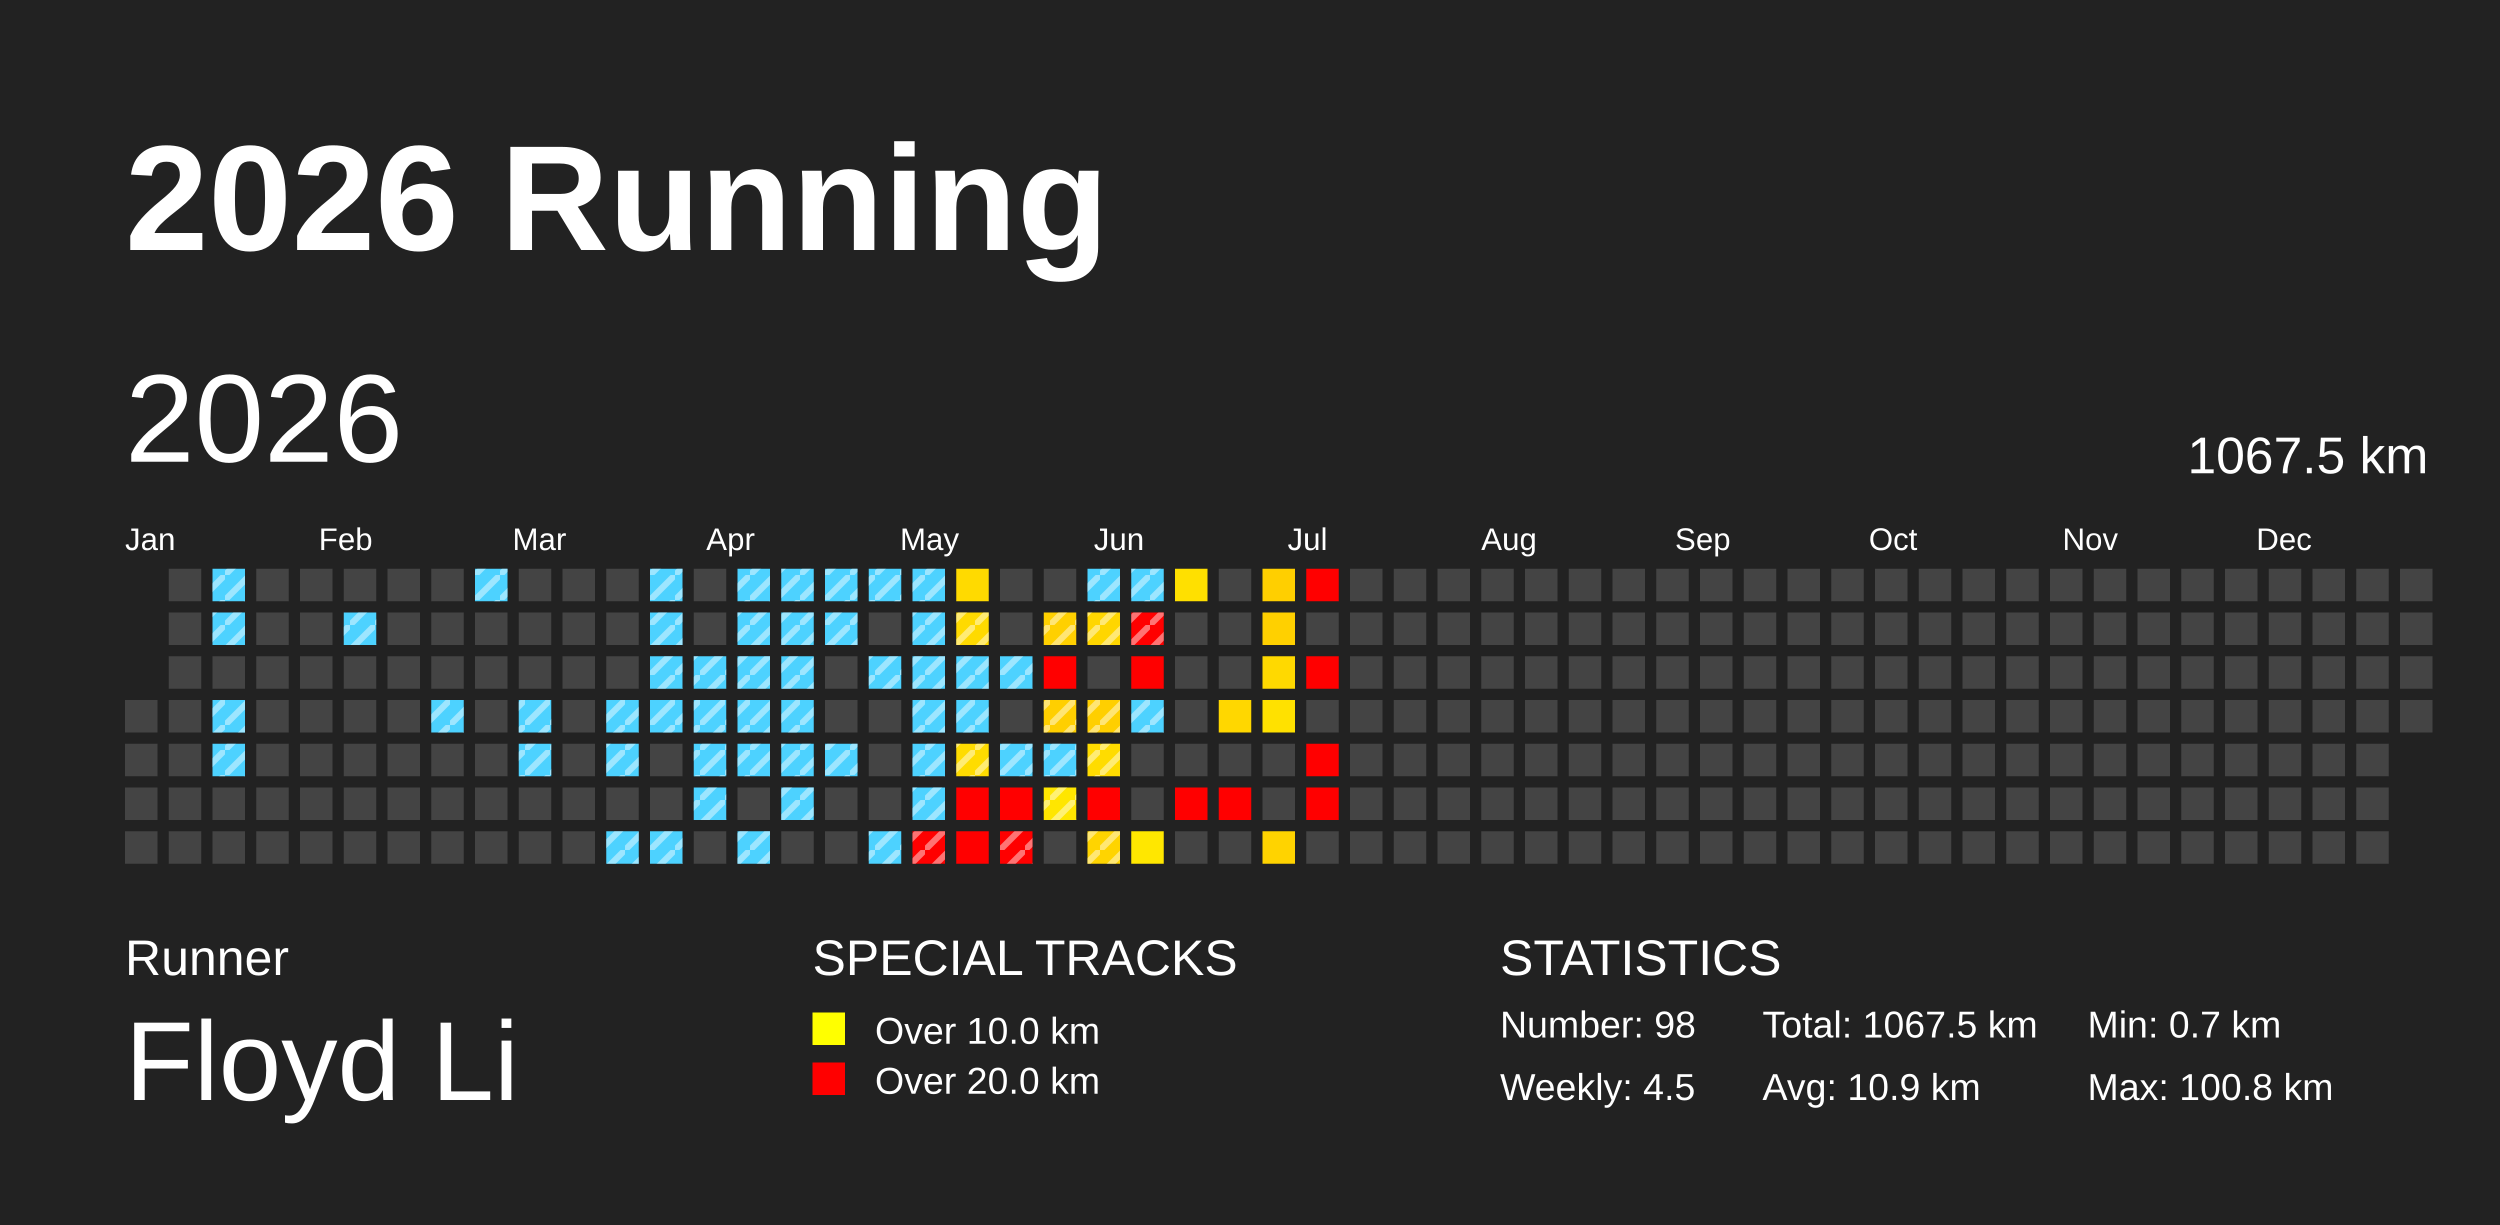
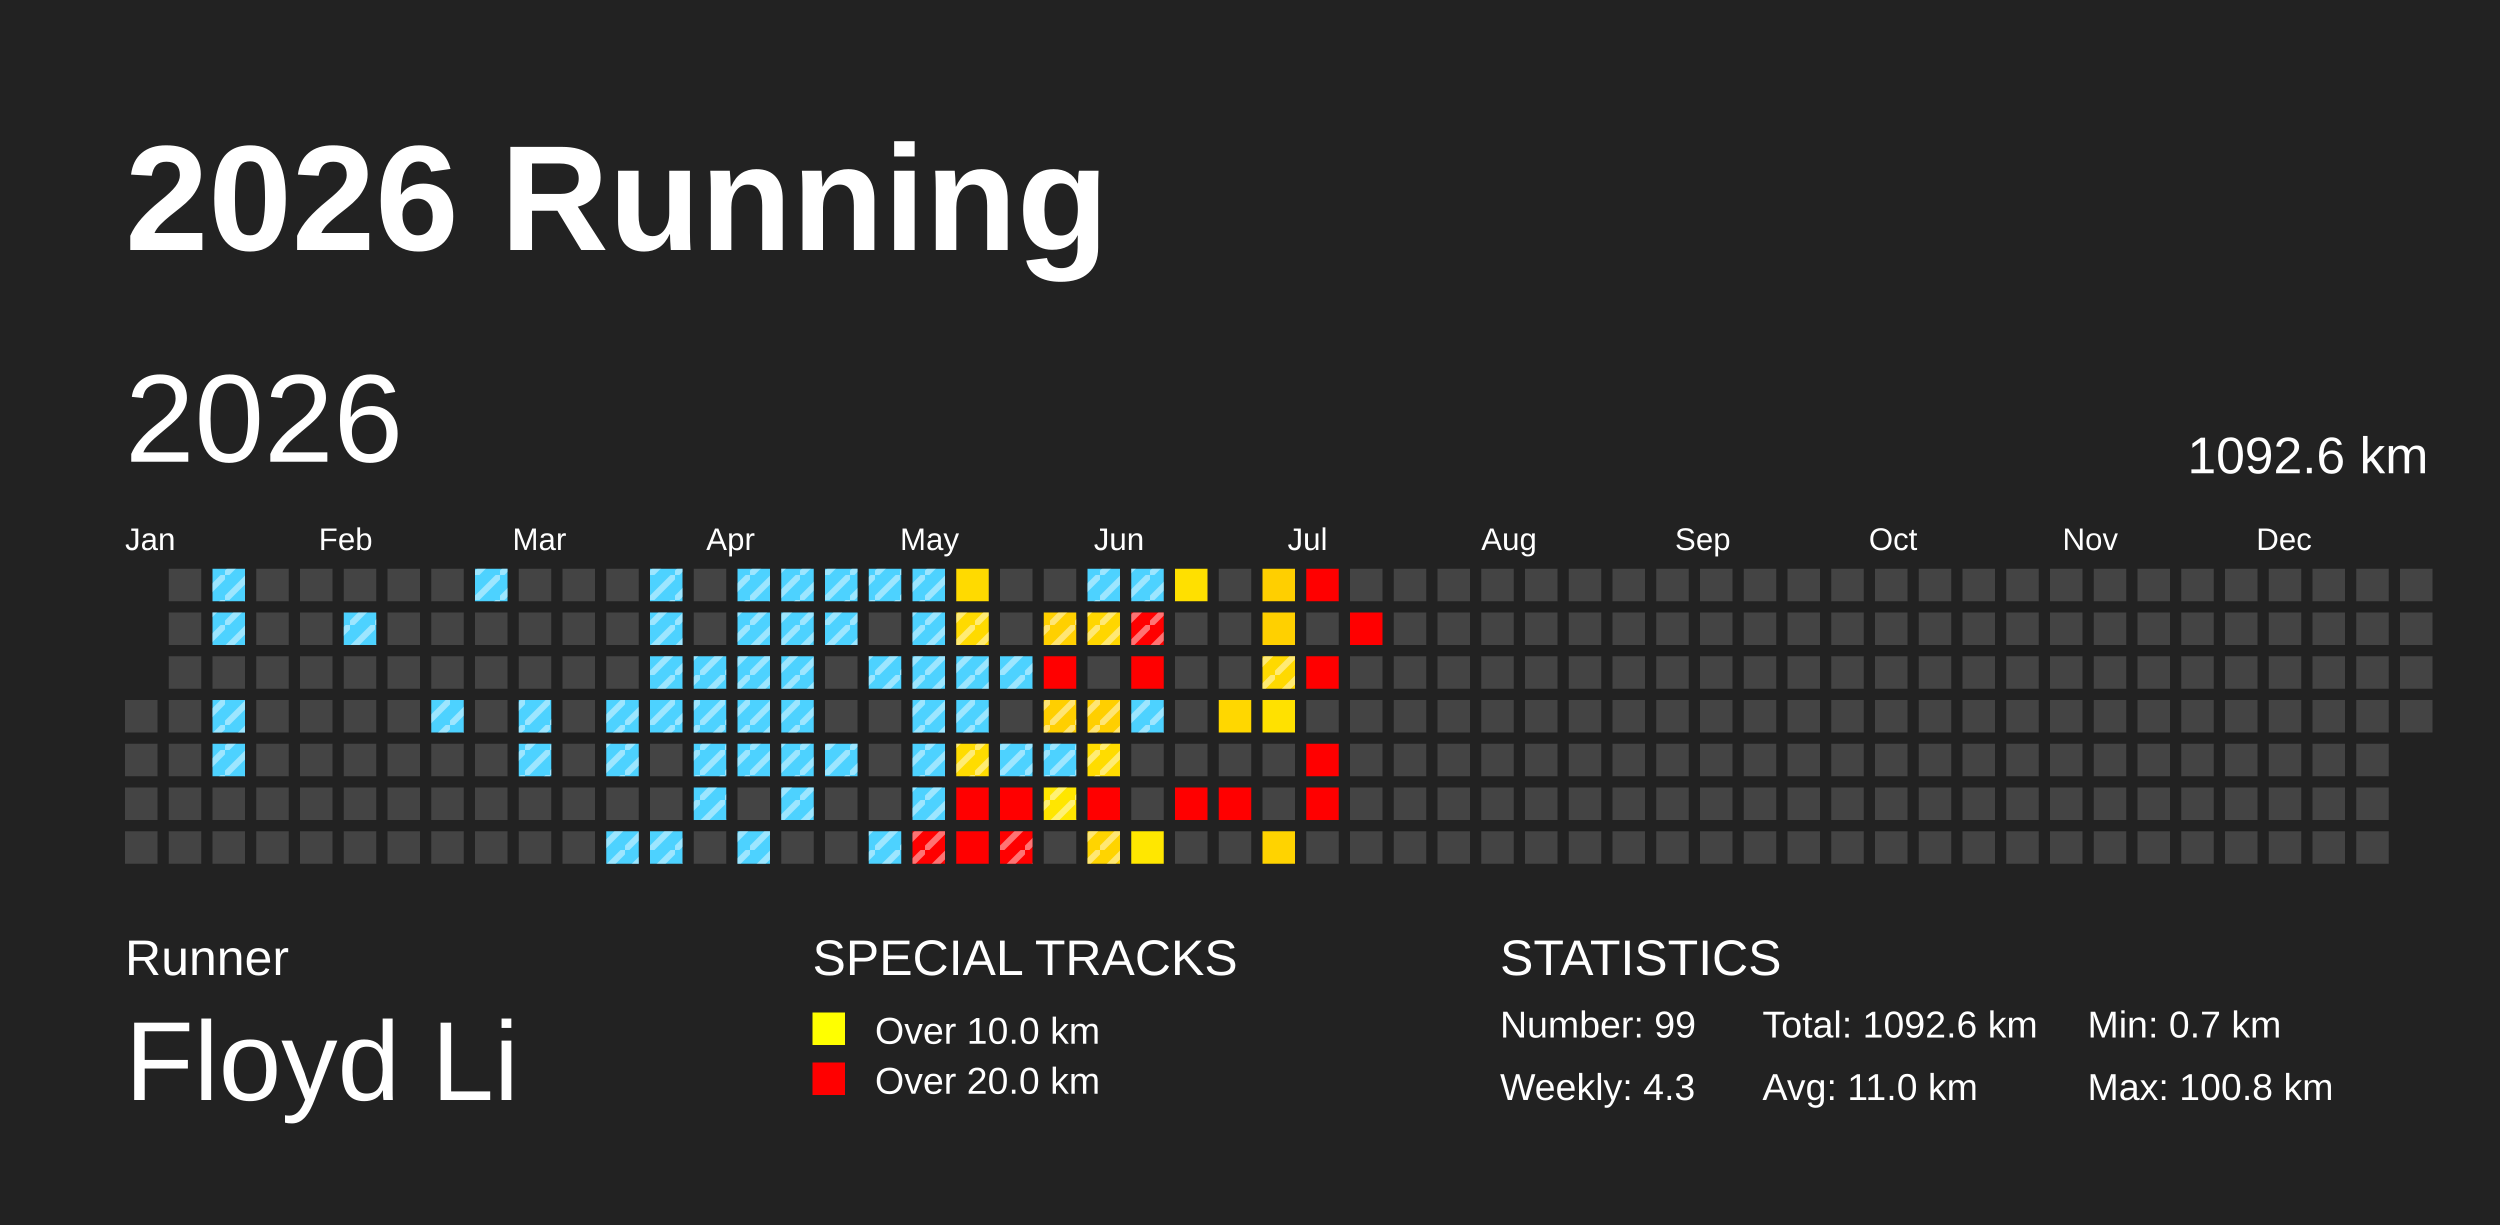
<svg xmlns="http://www.w3.org/2000/svg" baseProfile="full" height="98mm" version="1.1" viewBox="0,0,200,98" width="200mm">
  <defs>
    <pattern height="2" id="indoor-stripe" patternUnits="userSpaceOnUse" width="2">
      <line stroke="white" stroke-opacity="0.45" stroke-width="0.5" x1="0" x2="2" y1="2" y2="0" />
    </pattern>
  </defs>
  <rect fill="#222222" height="98" width="200" x="0" y="0" />
  <text fill="#FFFFFF" style="font-size:12px; font-family:Arial; font-weight:bold;" x="10" y="20">2026 Running</text>
  <text fill="#FFFFFF" style="font-size:4px; font-family:Arial" x="10" y="78">Runner</text>
  <text fill="#FFFFFF" style="font-size:9px; font-family:Arial" x="10" y="88">Floyd Li</text>
  <text fill="#FFFFFF" style="font-size:4px; font-family:Arial" x="65" y="78">SPECIAL TRACKS</text>
  <rect fill="yellow" height="2.6" width="2.6" x="65" y="81" />
  <text fill="#FFFFFF" style="font-size:3px; font-family:Arial" x="70" y="83.5">Over 10.0 km</text>
  <rect fill="red" height="2.6" width="2.6" x="65" y="85" />
  <text fill="#FFFFFF" style="font-size:3px; font-family:Arial" x="70" y="87.5">Over 20.0 km</text>
  <text fill="#FFFFFF" style="font-size:4px; font-family:Arial" x="120" y="78">STATISTICS</text>
-   <text fill="#FFFFFF" style="font-size:3px; font-family:Arial" x="120" y="83">Number: 98</text>
-   <text fill="#FFFFFF" style="font-size:3px; font-family:Arial" x="120" y="88">Weekly: 4.5</text>
-   <text fill="#FFFFFF" style="font-size:3px; font-family:Arial" x="141" y="83">Total: 1067.5 km</text>
-   <text fill="#FFFFFF" style="font-size:3px; font-family:Arial" x="141" y="88">Avg: 10.9 km</text>
+   <text fill="#FFFFFF" style="font-size:3px; font-family:Arial" x="120" y="83">Number: 99</text>
+   <text fill="#FFFFFF" style="font-size:3px; font-family:Arial" x="120" y="88">Weekly: 4.3</text>
+   <text fill="#FFFFFF" style="font-size:3px; font-family:Arial" x="141" y="83">Total: 1092.6 km</text>
+   <text fill="#FFFFFF" style="font-size:3px; font-family:Arial" x="141" y="88">Avg: 11.0 km</text>
  <text fill="#FFFFFF" style="font-size:3px; font-family:Arial" x="167" y="83">Min: 0.7 km</text>
  <text fill="#FFFFFF" style="font-size:3px; font-family:Arial" x="167" y="88">Max: 100.8 km</text>
  <text dominant-baseline="hanging" fill="#FFFFFF" style="font-size:10.0px; font-family:Arial;" x="10" y="30">2026</text>
-   <text dominant-baseline="hanging" fill="#FFFFFF" style="font-size:4.125px; font-family:Arial;" x="175" y="35">1067.5 km</text>
+   <text dominant-baseline="hanging" fill="#FFFFFF" style="font-size:4.125px; font-family:Arial;" x="175" y="35">1092.6 km</text>
  <text fill="#FFFFFF" style="font-size:2.5px; font-family:Arial" x="10.0" y="44">Jan</text>
  <text fill="#FFFFFF" style="font-size:2.5px; font-family:Arial" x="25.5" y="44">Feb</text>
  <text fill="#FFFFFF" style="font-size:2.5px; font-family:Arial" x="41.0" y="44">Mar</text>
  <text fill="#FFFFFF" style="font-size:2.5px; font-family:Arial" x="56.5" y="44">Apr</text>
  <text fill="#FFFFFF" style="font-size:2.5px; font-family:Arial" x="72.0" y="44">May</text>
  <text fill="#FFFFFF" style="font-size:2.5px; font-family:Arial" x="87.5" y="44">Jun</text>
  <text fill="#FFFFFF" style="font-size:2.5px; font-family:Arial" x="103.0" y="44">Jul</text>
  <text fill="#FFFFFF" style="font-size:2.5px; font-family:Arial" x="118.5" y="44">Aug</text>
  <text fill="#FFFFFF" style="font-size:2.5px; font-family:Arial" x="134.0" y="44">Sep</text>
  <text fill="#FFFFFF" style="font-size:2.5px; font-family:Arial" x="149.5" y="44">Oct</text>
  <text fill="#FFFFFF" style="font-size:2.5px; font-family:Arial" x="165.0" y="44">Nov</text>
  <text fill="#FFFFFF" style="font-size:2.5px; font-family:Arial" x="180.5" y="44">Dec</text>
  <rect fill="#444444" height="2.6" width="2.6" x="10.0" y="56.0" />
  <rect fill="#444444" height="2.6" width="2.6" x="10.0" y="59.5" />
  <rect fill="#444444" height="2.6" width="2.6" x="10.0" y="63.0" />
  <rect fill="#444444" height="2.6" width="2.6" x="10.0" y="66.5" />
  <rect fill="#444444" height="2.6" width="2.6" x="13.5" y="45.5" />
  <rect fill="#444444" height="2.6" width="2.6" x="13.5" y="49.0" />
  <rect fill="#444444" height="2.6" width="2.6" x="13.5" y="52.5" />
  <rect fill="#444444" height="2.6" width="2.6" x="13.5" y="56.0" />
  <rect fill="#444444" height="2.6" width="2.6" x="13.5" y="59.5" />
  <rect fill="#444444" height="2.6" width="2.6" x="13.5" y="63.0" />
  <rect fill="#444444" height="2.6" width="2.6" x="13.5" y="66.5" />
  <rect fill="#4dd2ff" height="2.6" width="2.6" x="17.0" y="45.5" />
  <rect fill="url(#indoor-stripe)" height="2.6" style="pointer-events: none;" width="2.6" x="17.0" y="45.5" />
  <rect fill="#4dd2ff" height="2.6" width="2.6" x="17.0" y="49.0" />
  <rect fill="url(#indoor-stripe)" height="2.6" style="pointer-events: none;" width="2.6" x="17.0" y="49.0" />
  <rect fill="#444444" height="2.6" width="2.6" x="17.0" y="52.5" />
  <rect fill="#4dd2ff" height="2.6" width="2.6" x="17.0" y="56.0" />
  <rect fill="url(#indoor-stripe)" height="2.6" style="pointer-events: none;" width="2.6" x="17.0" y="56.0" />
  <rect fill="#4dd2ff" height="2.6" width="2.6" x="17.0" y="59.5" />
  <rect fill="url(#indoor-stripe)" height="2.6" style="pointer-events: none;" width="2.6" x="17.0" y="59.5" />
  <rect fill="#444444" height="2.6" width="2.6" x="17.0" y="63.0" />
  <rect fill="#444444" height="2.6" width="2.6" x="17.0" y="66.5" />
  <rect fill="#444444" height="2.6" width="2.6" x="20.5" y="45.5" />
  <rect fill="#444444" height="2.6" width="2.6" x="20.5" y="49.0" />
  <rect fill="#444444" height="2.6" width="2.6" x="20.5" y="52.5" />
  <rect fill="#444444" height="2.6" width="2.6" x="20.5" y="56.0" />
  <rect fill="#444444" height="2.6" width="2.6" x="20.5" y="59.5" />
  <rect fill="#444444" height="2.6" width="2.6" x="20.5" y="63.0" />
  <rect fill="#444444" height="2.6" width="2.6" x="20.5" y="66.5" />
  <rect fill="#444444" height="2.6" width="2.6" x="24.0" y="45.5" />
  <rect fill="#444444" height="2.6" width="2.6" x="24.0" y="49.0" />
  <rect fill="#444444" height="2.6" width="2.6" x="24.0" y="52.5" />
  <rect fill="#444444" height="2.6" width="2.6" x="24.0" y="56.0" />
  <rect fill="#444444" height="2.6" width="2.6" x="24.0" y="59.5" />
  <rect fill="#444444" height="2.6" width="2.6" x="24.0" y="63.0" />
  <rect fill="#444444" height="2.6" width="2.6" x="24.0" y="66.5" />
  <rect fill="#444444" height="2.6" width="2.6" x="27.5" y="45.5" />
  <rect fill="#4dd2ff" height="2.6" width="2.6" x="27.5" y="49.0" />
  <rect fill="url(#indoor-stripe)" height="2.6" style="pointer-events: none;" width="2.6" x="27.5" y="49.0" />
  <rect fill="#444444" height="2.6" width="2.6" x="27.5" y="52.5" />
  <rect fill="#444444" height="2.6" width="2.6" x="27.5" y="56.0" />
  <rect fill="#444444" height="2.6" width="2.6" x="27.5" y="59.5" />
  <rect fill="#444444" height="2.6" width="2.6" x="27.5" y="63.0" />
  <rect fill="#444444" height="2.6" width="2.6" x="27.5" y="66.5" />
  <rect fill="#444444" height="2.6" width="2.6" x="31.0" y="45.5" />
  <rect fill="#444444" height="2.6" width="2.6" x="31.0" y="49.0" />
  <rect fill="#444444" height="2.6" width="2.6" x="31.0" y="52.5" />
  <rect fill="#444444" height="2.6" width="2.6" x="31.0" y="56.0" />
  <rect fill="#444444" height="2.6" width="2.6" x="31.0" y="59.5" />
  <rect fill="#444444" height="2.6" width="2.6" x="31.0" y="63.0" />
  <rect fill="#444444" height="2.6" width="2.6" x="31.0" y="66.5" />
  <rect fill="#444444" height="2.6" width="2.6" x="34.5" y="45.5" />
  <rect fill="#444444" height="2.6" width="2.6" x="34.5" y="49.0" />
  <rect fill="#444444" height="2.6" width="2.6" x="34.5" y="52.5" />
  <rect fill="#4dd2ff" height="2.6" width="2.6" x="34.5" y="56.0" />
  <rect fill="url(#indoor-stripe)" height="2.6" style="pointer-events: none;" width="2.6" x="34.5" y="56.0" />
  <rect fill="#444444" height="2.6" width="2.6" x="34.5" y="59.5" />
  <rect fill="#444444" height="2.6" width="2.6" x="34.5" y="63.0" />
  <rect fill="#444444" height="2.6" width="2.6" x="34.5" y="66.5" />
  <rect fill="#4dd2ff" height="2.6" width="2.6" x="38.0" y="45.5" />
  <rect fill="url(#indoor-stripe)" height="2.6" style="pointer-events: none;" width="2.6" x="38.0" y="45.5" />
  <rect fill="#444444" height="2.6" width="2.6" x="38.0" y="49.0" />
  <rect fill="#444444" height="2.6" width="2.6" x="38.0" y="52.5" />
  <rect fill="#444444" height="2.6" width="2.6" x="38.0" y="56.0" />
  <rect fill="#444444" height="2.6" width="2.6" x="38.0" y="59.5" />
  <rect fill="#444444" height="2.6" width="2.6" x="38.0" y="63.0" />
  <rect fill="#444444" height="2.6" width="2.6" x="38.0" y="66.5" />
  <rect fill="#444444" height="2.6" width="2.6" x="41.5" y="45.5" />
  <rect fill="#444444" height="2.6" width="2.6" x="41.5" y="49.0" />
  <rect fill="#444444" height="2.6" width="2.6" x="41.5" y="52.5" />
  <rect fill="#4dd2ff" height="2.6" width="2.6" x="41.5" y="56.0" />
  <rect fill="url(#indoor-stripe)" height="2.6" style="pointer-events: none;" width="2.6" x="41.5" y="56.0" />
  <rect fill="#4dd2ff" height="2.6" width="2.6" x="41.5" y="59.5" />
  <rect fill="url(#indoor-stripe)" height="2.6" style="pointer-events: none;" width="2.6" x="41.5" y="59.5" />
  <rect fill="#444444" height="2.6" width="2.6" x="41.5" y="63.0" />
  <rect fill="#444444" height="2.6" width="2.6" x="41.5" y="66.5" />
  <rect fill="#444444" height="2.6" width="2.6" x="45.0" y="45.5" />
  <rect fill="#444444" height="2.6" width="2.6" x="45.0" y="49.0" />
  <rect fill="#444444" height="2.6" width="2.6" x="45.0" y="52.5" />
  <rect fill="#444444" height="2.6" width="2.6" x="45.0" y="56.0" />
  <rect fill="#444444" height="2.6" width="2.6" x="45.0" y="59.5" />
  <rect fill="#444444" height="2.6" width="2.6" x="45.0" y="63.0" />
  <rect fill="#444444" height="2.6" width="2.6" x="45.0" y="66.5" />
  <rect fill="#444444" height="2.6" width="2.6" x="48.5" y="45.5" />
  <rect fill="#444444" height="2.6" width="2.6" x="48.5" y="49.0" />
  <rect fill="#444444" height="2.6" width="2.6" x="48.5" y="52.5" />
  <rect fill="#4dd2ff" height="2.6" width="2.6" x="48.5" y="56.0" />
  <rect fill="url(#indoor-stripe)" height="2.6" style="pointer-events: none;" width="2.6" x="48.5" y="56.0" />
  <rect fill="#4dd2ff" height="2.6" width="2.6" x="48.5" y="59.5" />
  <rect fill="url(#indoor-stripe)" height="2.6" style="pointer-events: none;" width="2.6" x="48.5" y="59.5" />
  <rect fill="#444444" height="2.6" width="2.6" x="48.5" y="63.0" />
  <rect fill="#4dd2ff" height="2.6" width="2.6" x="48.5" y="66.5" />
  <rect fill="url(#indoor-stripe)" height="2.6" style="pointer-events: none;" width="2.6" x="48.5" y="66.5" />
  <rect fill="#4dd2ff" height="2.6" width="2.6" x="52.0" y="45.5" />
  <rect fill="url(#indoor-stripe)" height="2.6" style="pointer-events: none;" width="2.6" x="52.0" y="45.5" />
  <rect fill="#4dd2ff" height="2.6" width="2.6" x="52.0" y="49.0" />
  <rect fill="url(#indoor-stripe)" height="2.6" style="pointer-events: none;" width="2.6" x="52.0" y="49.0" />
  <rect fill="#4dd2ff" height="2.6" width="2.6" x="52.0" y="52.5" />
  <rect fill="url(#indoor-stripe)" height="2.6" style="pointer-events: none;" width="2.6" x="52.0" y="52.5" />
  <rect fill="#4dd2ff" height="2.6" width="2.6" x="52.0" y="56.0" />
  <rect fill="url(#indoor-stripe)" height="2.6" style="pointer-events: none;" width="2.6" x="52.0" y="56.0" />
  <rect fill="#444444" height="2.6" width="2.6" x="52.0" y="59.5" />
  <rect fill="#444444" height="2.6" width="2.6" x="52.0" y="63.0" />
  <rect fill="#4dd2ff" height="2.6" width="2.6" x="52.0" y="66.5" />
  <rect fill="url(#indoor-stripe)" height="2.6" style="pointer-events: none;" width="2.6" x="52.0" y="66.5" />
  <rect fill="#444444" height="2.6" width="2.6" x="55.5" y="45.5" />
  <rect fill="#444444" height="2.6" width="2.6" x="55.5" y="49.0" />
  <rect fill="#4dd2ff" height="2.6" width="2.6" x="55.5" y="52.5" />
  <rect fill="url(#indoor-stripe)" height="2.6" style="pointer-events: none;" width="2.6" x="55.5" y="52.5" />
  <rect fill="#4dd2ff" height="2.6" width="2.6" x="55.5" y="56.0" />
  <rect fill="url(#indoor-stripe)" height="2.6" style="pointer-events: none;" width="2.6" x="55.5" y="56.0" />
  <rect fill="#4dd2ff" height="2.6" width="2.6" x="55.5" y="59.5" />
  <rect fill="url(#indoor-stripe)" height="2.6" style="pointer-events: none;" width="2.6" x="55.5" y="59.5" />
  <rect fill="#4dd2ff" height="2.6" width="2.6" x="55.5" y="63.0" />
  <rect fill="url(#indoor-stripe)" height="2.6" style="pointer-events: none;" width="2.6" x="55.5" y="63.0" />
  <rect fill="#444444" height="2.6" width="2.6" x="55.5" y="66.5" />
  <rect fill="#4dd2ff" height="2.6" width="2.6" x="59.0" y="45.5" />
  <rect fill="url(#indoor-stripe)" height="2.6" style="pointer-events: none;" width="2.6" x="59.0" y="45.5" />
  <rect fill="#4dd2ff" height="2.6" width="2.6" x="59.0" y="49.0" />
  <rect fill="url(#indoor-stripe)" height="2.6" style="pointer-events: none;" width="2.6" x="59.0" y="49.0" />
  <rect fill="#4dd2ff" height="2.6" width="2.6" x="59.0" y="52.5" />
  <rect fill="url(#indoor-stripe)" height="2.6" style="pointer-events: none;" width="2.6" x="59.0" y="52.5" />
  <rect fill="#4dd2ff" height="2.6" width="2.6" x="59.0" y="56.0" />
  <rect fill="url(#indoor-stripe)" height="2.6" style="pointer-events: none;" width="2.6" x="59.0" y="56.0" />
  <rect fill="#4dd2ff" height="2.6" width="2.6" x="59.0" y="59.5" />
  <rect fill="url(#indoor-stripe)" height="2.6" style="pointer-events: none;" width="2.6" x="59.0" y="59.5" />
  <rect fill="#444444" height="2.6" width="2.6" x="59.0" y="63.0" />
  <rect fill="#4dd2ff" height="2.6" width="2.6" x="59.0" y="66.5" />
  <rect fill="url(#indoor-stripe)" height="2.6" style="pointer-events: none;" width="2.6" x="59.0" y="66.5" />
  <rect fill="#4dd2ff" height="2.6" width="2.6" x="62.5" y="45.5" />
  <rect fill="url(#indoor-stripe)" height="2.6" style="pointer-events: none;" width="2.6" x="62.5" y="45.5" />
  <rect fill="#4dd2ff" height="2.6" width="2.6" x="62.5" y="49.0" />
  <rect fill="url(#indoor-stripe)" height="2.6" style="pointer-events: none;" width="2.6" x="62.5" y="49.0" />
  <rect fill="#4dd2ff" height="2.6" width="2.6" x="62.5" y="52.5" />
  <rect fill="url(#indoor-stripe)" height="2.6" style="pointer-events: none;" width="2.6" x="62.5" y="52.5" />
  <rect fill="#4dd2ff" height="2.6" width="2.6" x="62.5" y="56.0" />
  <rect fill="url(#indoor-stripe)" height="2.6" style="pointer-events: none;" width="2.6" x="62.5" y="56.0" />
  <rect fill="#4dd2ff" height="2.6" width="2.6" x="62.5" y="59.5" />
  <rect fill="url(#indoor-stripe)" height="2.6" style="pointer-events: none;" width="2.6" x="62.5" y="59.5" />
  <rect fill="#4dd2ff" height="2.6" width="2.6" x="62.5" y="63.0" />
  <rect fill="url(#indoor-stripe)" height="2.6" style="pointer-events: none;" width="2.6" x="62.5" y="63.0" />
  <rect fill="#444444" height="2.6" width="2.6" x="62.5" y="66.5" />
  <rect fill="#4dd2ff" height="2.6" width="2.6" x="66.0" y="45.5" />
  <rect fill="url(#indoor-stripe)" height="2.6" style="pointer-events: none;" width="2.6" x="66.0" y="45.5" />
  <rect fill="#4dd2ff" height="2.6" width="2.6" x="66.0" y="49.0" />
  <rect fill="url(#indoor-stripe)" height="2.6" style="pointer-events: none;" width="2.6" x="66.0" y="49.0" />
  <rect fill="#444444" height="2.6" width="2.6" x="66.0" y="52.5" />
  <rect fill="#444444" height="2.6" width="2.6" x="66.0" y="56.0" />
  <rect fill="#4dd2ff" height="2.6" width="2.6" x="66.0" y="59.5" />
  <rect fill="url(#indoor-stripe)" height="2.6" style="pointer-events: none;" width="2.6" x="66.0" y="59.5" />
  <rect fill="#444444" height="2.6" width="2.6" x="66.0" y="63.0" />
  <rect fill="#444444" height="2.6" width="2.6" x="66.0" y="66.5" />
  <rect fill="#4dd2ff" height="2.6" width="2.6" x="69.5" y="45.5" />
  <rect fill="url(#indoor-stripe)" height="2.6" style="pointer-events: none;" width="2.6" x="69.5" y="45.5" />
  <rect fill="#444444" height="2.6" width="2.6" x="69.5" y="49.0" />
  <rect fill="#4dd2ff" height="2.6" width="2.6" x="69.5" y="52.5" />
  <rect fill="url(#indoor-stripe)" height="2.6" style="pointer-events: none;" width="2.6" x="69.5" y="52.5" />
  <rect fill="#444444" height="2.6" width="2.6" x="69.5" y="56.0" />
  <rect fill="#444444" height="2.6" width="2.6" x="69.5" y="59.5" />
  <rect fill="#444444" height="2.6" width="2.6" x="69.5" y="63.0" />
  <rect fill="#4dd2ff" height="2.6" width="2.6" x="69.5" y="66.5" />
  <rect fill="url(#indoor-stripe)" height="2.6" style="pointer-events: none;" width="2.6" x="69.5" y="66.5" />
  <rect fill="#4dd2ff" height="2.6" width="2.6" x="73.0" y="45.5" />
  <rect fill="url(#indoor-stripe)" height="2.6" style="pointer-events: none;" width="2.6" x="73.0" y="45.5" />
  <rect fill="#4dd2ff" height="2.6" width="2.6" x="73.0" y="49.0" />
  <rect fill="url(#indoor-stripe)" height="2.6" style="pointer-events: none;" width="2.6" x="73.0" y="49.0" />
  <rect fill="#4dd2ff" height="2.6" width="2.6" x="73.0" y="52.5" />
  <rect fill="url(#indoor-stripe)" height="2.6" style="pointer-events: none;" width="2.6" x="73.0" y="52.5" />
  <rect fill="#4dd2ff" height="2.6" width="2.6" x="73.0" y="56.0" />
  <rect fill="url(#indoor-stripe)" height="2.6" style="pointer-events: none;" width="2.6" x="73.0" y="56.0" />
  <rect fill="#4dd2ff" height="2.6" width="2.6" x="73.0" y="59.5" />
  <rect fill="url(#indoor-stripe)" height="2.6" style="pointer-events: none;" width="2.6" x="73.0" y="59.5" />
  <rect fill="#4dd2ff" height="2.6" width="2.6" x="73.0" y="63.0" />
  <rect fill="url(#indoor-stripe)" height="2.6" style="pointer-events: none;" width="2.6" x="73.0" y="63.0" />
  <rect fill="red" height="2.6" width="2.6" x="73.0" y="66.5" />
  <rect fill="url(#indoor-stripe)" height="2.6" style="pointer-events: none;" width="2.6" x="73.0" y="66.5" />
  <rect fill="#ffda00" height="2.6" width="2.6" x="76.5" y="45.5" />
  <rect fill="#ffda00" height="2.6" width="2.6" x="76.5" y="49.0" />
  <rect fill="url(#indoor-stripe)" height="2.6" style="pointer-events: none;" width="2.6" x="76.5" y="49.0" />
  <rect fill="#4dd2ff" height="2.6" width="2.6" x="76.5" y="52.5" />
  <rect fill="url(#indoor-stripe)" height="2.6" style="pointer-events: none;" width="2.6" x="76.5" y="52.5" />
  <rect fill="#4dd2ff" height="2.6" width="2.6" x="76.5" y="56.0" />
  <rect fill="url(#indoor-stripe)" height="2.6" style="pointer-events: none;" width="2.6" x="76.5" y="56.0" />
  <rect fill="#ffdc00" height="2.6" width="2.6" x="76.5" y="59.5" />
  <rect fill="url(#indoor-stripe)" height="2.6" style="pointer-events: none;" width="2.6" x="76.5" y="59.5" />
  <rect fill="red" height="2.6" width="2.6" x="76.5" y="63.0" />
  <rect fill="red" height="2.6" width="2.6" x="76.5" y="66.5" />
  <rect fill="#444444" height="2.6" width="2.6" x="80.0" y="45.5" />
  <rect fill="#444444" height="2.6" width="2.6" x="80.0" y="49.0" />
  <rect fill="#4dd2ff" height="2.6" width="2.6" x="80.0" y="52.5" />
  <rect fill="url(#indoor-stripe)" height="2.6" style="pointer-events: none;" width="2.6" x="80.0" y="52.5" />
  <rect fill="#444444" height="2.6" width="2.6" x="80.0" y="56.0" />
  <rect fill="#4dd2ff" height="2.6" width="2.6" x="80.0" y="59.5" />
  <rect fill="url(#indoor-stripe)" height="2.6" style="pointer-events: none;" width="2.6" x="80.0" y="59.5" />
  <rect fill="red" height="2.6" width="2.6" x="80.0" y="63.0" />
  <rect fill="red" height="2.6" width="2.6" x="80.0" y="66.5" />
  <rect fill="url(#indoor-stripe)" height="2.6" style="pointer-events: none;" width="2.6" x="80.0" y="66.5" />
  <rect fill="#444444" height="2.6" width="2.6" x="83.5" y="45.5" />
  <rect fill="#ffd000" height="2.6" width="2.6" x="83.5" y="49.0" />
  <rect fill="url(#indoor-stripe)" height="2.6" style="pointer-events: none;" width="2.6" x="83.5" y="49.0" />
  <rect fill="red" height="2.6" width="2.6" x="83.5" y="52.5" />
  <rect fill="#ffcf00" height="2.6" width="2.6" x="83.5" y="56.0" />
  <rect fill="url(#indoor-stripe)" height="2.6" style="pointer-events: none;" width="2.6" x="83.5" y="56.0" />
  <rect fill="#4dd2ff" height="2.6" width="2.6" x="83.5" y="59.5" />
  <rect fill="url(#indoor-stripe)" height="2.6" style="pointer-events: none;" width="2.6" x="83.5" y="59.5" />
  <rect fill="#ffe600" height="2.6" width="2.6" x="83.5" y="63.0" />
  <rect fill="url(#indoor-stripe)" height="2.6" style="pointer-events: none;" width="2.6" x="83.5" y="63.0" />
  <rect fill="#444444" height="2.6" width="2.6" x="83.5" y="66.5" />
  <rect fill="#4dd2ff" height="2.6" width="2.6" x="87.0" y="45.5" />
  <rect fill="url(#indoor-stripe)" height="2.6" style="pointer-events: none;" width="2.6" x="87.0" y="45.5" />
  <rect fill="#ffd600" height="2.6" width="2.6" x="87.0" y="49.0" />
  <rect fill="url(#indoor-stripe)" height="2.6" style="pointer-events: none;" width="2.6" x="87.0" y="49.0" />
  <rect fill="#444444" height="2.6" width="2.6" x="87.0" y="52.5" />
  <rect fill="#ffcf00" height="2.6" width="2.6" x="87.0" y="56.0" />
  <rect fill="url(#indoor-stripe)" height="2.6" style="pointer-events: none;" width="2.6" x="87.0" y="56.0" />
  <rect fill="#ffdc00" height="2.6" width="2.6" x="87.0" y="59.5" />
  <rect fill="url(#indoor-stripe)" height="2.6" style="pointer-events: none;" width="2.6" x="87.0" y="59.5" />
  <rect fill="red" height="2.6" width="2.6" x="87.0" y="63.0" />
  <rect fill="#ffd400" height="2.6" width="2.6" x="87.0" y="66.5" />
  <rect fill="url(#indoor-stripe)" height="2.6" style="pointer-events: none;" width="2.6" x="87.0" y="66.5" />
  <rect fill="#4dd2ff" height="2.6" width="2.6" x="90.5" y="45.5" />
  <rect fill="url(#indoor-stripe)" height="2.6" style="pointer-events: none;" width="2.6" x="90.5" y="45.5" />
  <rect fill="red" height="2.6" width="2.6" x="90.5" y="49.0" />
  <rect fill="url(#indoor-stripe)" height="2.6" style="pointer-events: none;" width="2.6" x="90.5" y="49.0" />
  <rect fill="red" height="2.6" width="2.6" x="90.5" y="52.5" />
  <rect fill="#4dd2ff" height="2.6" width="2.6" x="90.5" y="56.0" />
  <rect fill="url(#indoor-stripe)" height="2.6" style="pointer-events: none;" width="2.6" x="90.5" y="56.0" />
  <rect fill="#444444" height="2.6" width="2.6" x="90.5" y="59.5" />
  <rect fill="#444444" height="2.6" width="2.6" x="90.5" y="63.0" />
  <rect fill="#ffe700" height="2.6" width="2.6" x="90.5" y="66.5" />
  <rect fill="#ffe000" height="2.6" width="2.6" x="94.0" y="45.5" />
  <rect fill="#444444" height="2.6" width="2.6" x="94.0" y="49.0" />
  <rect fill="#444444" height="2.6" width="2.6" x="94.0" y="52.5" />
  <rect fill="#444444" height="2.6" width="2.6" x="94.0" y="56.0" />
  <rect fill="#444444" height="2.6" width="2.6" x="94.0" y="59.5" />
  <rect fill="red" height="2.6" width="2.6" x="94.0" y="63.0" />
  <rect fill="#444444" height="2.6" width="2.6" x="94.0" y="66.5" />
  <rect fill="#444444" height="2.6" width="2.6" x="97.5" y="45.5" />
  <rect fill="#444444" height="2.6" width="2.6" x="97.5" y="49.0" />
  <rect fill="#444444" height="2.6" width="2.6" x="97.5" y="52.5" />
  <rect fill="#ffd700" height="2.6" width="2.6" x="97.5" y="56.0" />
  <rect fill="#444444" height="2.6" width="2.6" x="97.5" y="59.5" />
  <rect fill="red" height="2.6" width="2.6" x="97.5" y="63.0" />
  <rect fill="#444444" height="2.6" width="2.6" x="97.5" y="66.5" />
  <rect fill="#ffcf00" height="2.6" width="2.6" x="101.0" y="45.5" />
  <rect fill="#ffd000" height="2.6" width="2.6" x="101.0" y="49.0" />
  <rect fill="#ffd900" height="2.6" width="2.6" x="101.0" y="52.5" />
+   <rect fill="url(#indoor-stripe)" height="2.6" style="pointer-events: none;" width="2.6" x="101.0" y="52.5" />
  <rect fill="#ffe100" height="2.6" width="2.6" x="101.0" y="56.0" />
  <rect fill="#444444" height="2.6" width="2.6" x="101.0" y="59.5" />
  <rect fill="#444444" height="2.6" width="2.6" x="101.0" y="63.0" />
  <rect fill="#ffd300" height="2.6" width="2.6" x="101.0" y="66.5" />
  <rect fill="red" height="2.6" width="2.6" x="104.5" y="45.5" />
  <rect fill="#444444" height="2.6" width="2.6" x="104.5" y="49.0" />
  <rect fill="red" height="2.6" width="2.6" x="104.5" y="52.5" />
  <rect fill="#444444" height="2.6" width="2.6" x="104.5" y="56.0" />
  <rect fill="red" height="2.6" width="2.6" x="104.5" y="59.5" />
  <rect fill="red" height="2.6" width="2.6" x="104.5" y="63.0" />
  <rect fill="#444444" height="2.6" width="2.6" x="104.5" y="66.5" />
  <rect fill="#444444" height="2.6" width="2.6" x="108.0" y="45.5" />
-   <rect fill="#444444" height="2.6" width="2.6" x="108.0" y="49.0" />
+   <rect fill="red" height="2.6" width="2.6" x="108.0" y="49.0" />
  <rect fill="#444444" height="2.6" width="2.6" x="108.0" y="52.5" />
  <rect fill="#444444" height="2.6" width="2.6" x="108.0" y="56.0" />
  <rect fill="#444444" height="2.6" width="2.6" x="108.0" y="59.5" />
  <rect fill="#444444" height="2.6" width="2.6" x="108.0" y="63.0" />
  <rect fill="#444444" height="2.6" width="2.6" x="108.0" y="66.5" />
  <rect fill="#444444" height="2.6" width="2.6" x="111.5" y="45.5" />
  <rect fill="#444444" height="2.6" width="2.6" x="111.5" y="49.0" />
  <rect fill="#444444" height="2.6" width="2.6" x="111.5" y="52.5" />
  <rect fill="#444444" height="2.6" width="2.6" x="111.5" y="56.0" />
  <rect fill="#444444" height="2.6" width="2.6" x="111.5" y="59.5" />
  <rect fill="#444444" height="2.6" width="2.6" x="111.5" y="63.0" />
  <rect fill="#444444" height="2.6" width="2.6" x="111.5" y="66.5" />
  <rect fill="#444444" height="2.6" width="2.6" x="115.0" y="45.5" />
  <rect fill="#444444" height="2.6" width="2.6" x="115.0" y="49.0" />
  <rect fill="#444444" height="2.6" width="2.6" x="115.0" y="52.5" />
  <rect fill="#444444" height="2.6" width="2.6" x="115.0" y="56.0" />
  <rect fill="#444444" height="2.6" width="2.6" x="115.0" y="59.5" />
  <rect fill="#444444" height="2.6" width="2.6" x="115.0" y="63.0" />
  <rect fill="#444444" height="2.6" width="2.6" x="115.0" y="66.5" />
  <rect fill="#444444" height="2.6" width="2.6" x="118.5" y="45.5" />
  <rect fill="#444444" height="2.6" width="2.6" x="118.5" y="49.0" />
  <rect fill="#444444" height="2.6" width="2.6" x="118.5" y="52.5" />
  <rect fill="#444444" height="2.6" width="2.6" x="118.5" y="56.0" />
  <rect fill="#444444" height="2.6" width="2.6" x="118.5" y="59.5" />
  <rect fill="#444444" height="2.6" width="2.6" x="118.5" y="63.0" />
  <rect fill="#444444" height="2.6" width="2.6" x="118.5" y="66.5" />
  <rect fill="#444444" height="2.6" width="2.6" x="122.0" y="45.5" />
  <rect fill="#444444" height="2.6" width="2.6" x="122.0" y="49.0" />
  <rect fill="#444444" height="2.6" width="2.6" x="122.0" y="52.5" />
  <rect fill="#444444" height="2.6" width="2.6" x="122.0" y="56.0" />
  <rect fill="#444444" height="2.6" width="2.6" x="122.0" y="59.5" />
  <rect fill="#444444" height="2.6" width="2.6" x="122.0" y="63.0" />
  <rect fill="#444444" height="2.6" width="2.6" x="122.0" y="66.5" />
  <rect fill="#444444" height="2.6" width="2.6" x="125.5" y="45.5" />
  <rect fill="#444444" height="2.6" width="2.6" x="125.5" y="49.0" />
  <rect fill="#444444" height="2.6" width="2.6" x="125.5" y="52.5" />
  <rect fill="#444444" height="2.6" width="2.6" x="125.5" y="56.0" />
  <rect fill="#444444" height="2.6" width="2.6" x="125.5" y="59.5" />
  <rect fill="#444444" height="2.6" width="2.6" x="125.5" y="63.0" />
  <rect fill="#444444" height="2.6" width="2.6" x="125.5" y="66.5" />
  <rect fill="#444444" height="2.6" width="2.6" x="129.0" y="45.5" />
  <rect fill="#444444" height="2.6" width="2.6" x="129.0" y="49.0" />
  <rect fill="#444444" height="2.6" width="2.6" x="129.0" y="52.5" />
  <rect fill="#444444" height="2.6" width="2.6" x="129.0" y="56.0" />
  <rect fill="#444444" height="2.6" width="2.6" x="129.0" y="59.5" />
  <rect fill="#444444" height="2.6" width="2.6" x="129.0" y="63.0" />
  <rect fill="#444444" height="2.6" width="2.6" x="129.0" y="66.5" />
  <rect fill="#444444" height="2.6" width="2.6" x="132.5" y="45.5" />
  <rect fill="#444444" height="2.6" width="2.6" x="132.5" y="49.0" />
  <rect fill="#444444" height="2.6" width="2.6" x="132.5" y="52.5" />
  <rect fill="#444444" height="2.6" width="2.6" x="132.5" y="56.0" />
  <rect fill="#444444" height="2.6" width="2.6" x="132.5" y="59.5" />
  <rect fill="#444444" height="2.6" width="2.6" x="132.5" y="63.0" />
  <rect fill="#444444" height="2.6" width="2.6" x="132.5" y="66.5" />
  <rect fill="#444444" height="2.6" width="2.6" x="136.0" y="45.5" />
  <rect fill="#444444" height="2.6" width="2.6" x="136.0" y="49.0" />
  <rect fill="#444444" height="2.6" width="2.6" x="136.0" y="52.5" />
  <rect fill="#444444" height="2.6" width="2.6" x="136.0" y="56.0" />
  <rect fill="#444444" height="2.6" width="2.6" x="136.0" y="59.5" />
  <rect fill="#444444" height="2.6" width="2.6" x="136.0" y="63.0" />
  <rect fill="#444444" height="2.6" width="2.6" x="136.0" y="66.5" />
  <rect fill="#444444" height="2.6" width="2.6" x="139.5" y="45.5" />
  <rect fill="#444444" height="2.6" width="2.6" x="139.5" y="49.0" />
  <rect fill="#444444" height="2.6" width="2.6" x="139.5" y="52.5" />
  <rect fill="#444444" height="2.6" width="2.6" x="139.5" y="56.0" />
  <rect fill="#444444" height="2.6" width="2.6" x="139.5" y="59.5" />
  <rect fill="#444444" height="2.6" width="2.6" x="139.5" y="63.0" />
  <rect fill="#444444" height="2.6" width="2.6" x="139.5" y="66.5" />
  <rect fill="#444444" height="2.6" width="2.6" x="143.0" y="45.5" />
  <rect fill="#444444" height="2.6" width="2.6" x="143.0" y="49.0" />
  <rect fill="#444444" height="2.6" width="2.6" x="143.0" y="52.5" />
  <rect fill="#444444" height="2.6" width="2.6" x="143.0" y="56.0" />
  <rect fill="#444444" height="2.6" width="2.6" x="143.0" y="59.5" />
  <rect fill="#444444" height="2.6" width="2.6" x="143.0" y="63.0" />
  <rect fill="#444444" height="2.6" width="2.6" x="143.0" y="66.5" />
  <rect fill="#444444" height="2.6" width="2.6" x="146.5" y="45.5" />
  <rect fill="#444444" height="2.6" width="2.6" x="146.5" y="49.0" />
  <rect fill="#444444" height="2.6" width="2.6" x="146.5" y="52.5" />
  <rect fill="#444444" height="2.6" width="2.6" x="146.5" y="56.0" />
  <rect fill="#444444" height="2.6" width="2.6" x="146.5" y="59.5" />
  <rect fill="#444444" height="2.6" width="2.6" x="146.5" y="63.0" />
  <rect fill="#444444" height="2.6" width="2.6" x="146.5" y="66.5" />
  <rect fill="#444444" height="2.6" width="2.6" x="150.0" y="45.5" />
  <rect fill="#444444" height="2.6" width="2.6" x="150.0" y="49.0" />
  <rect fill="#444444" height="2.6" width="2.6" x="150.0" y="52.5" />
  <rect fill="#444444" height="2.6" width="2.6" x="150.0" y="56.0" />
  <rect fill="#444444" height="2.6" width="2.6" x="150.0" y="59.5" />
  <rect fill="#444444" height="2.6" width="2.6" x="150.0" y="63.0" />
  <rect fill="#444444" height="2.6" width="2.6" x="150.0" y="66.5" />
  <rect fill="#444444" height="2.6" width="2.6" x="153.5" y="45.5" />
  <rect fill="#444444" height="2.6" width="2.6" x="153.5" y="49.0" />
  <rect fill="#444444" height="2.6" width="2.6" x="153.5" y="52.5" />
  <rect fill="#444444" height="2.6" width="2.6" x="153.5" y="56.0" />
  <rect fill="#444444" height="2.6" width="2.6" x="153.5" y="59.5" />
  <rect fill="#444444" height="2.6" width="2.6" x="153.5" y="63.0" />
  <rect fill="#444444" height="2.6" width="2.6" x="153.5" y="66.5" />
  <rect fill="#444444" height="2.6" width="2.6" x="157.0" y="45.5" />
  <rect fill="#444444" height="2.6" width="2.6" x="157.0" y="49.0" />
  <rect fill="#444444" height="2.6" width="2.6" x="157.0" y="52.5" />
  <rect fill="#444444" height="2.6" width="2.6" x="157.0" y="56.0" />
  <rect fill="#444444" height="2.6" width="2.6" x="157.0" y="59.5" />
  <rect fill="#444444" height="2.6" width="2.6" x="157.0" y="63.0" />
  <rect fill="#444444" height="2.6" width="2.6" x="157.0" y="66.5" />
  <rect fill="#444444" height="2.6" width="2.6" x="160.5" y="45.5" />
  <rect fill="#444444" height="2.6" width="2.6" x="160.5" y="49.0" />
  <rect fill="#444444" height="2.6" width="2.6" x="160.5" y="52.5" />
  <rect fill="#444444" height="2.6" width="2.6" x="160.5" y="56.0" />
  <rect fill="#444444" height="2.6" width="2.6" x="160.5" y="59.5" />
  <rect fill="#444444" height="2.6" width="2.6" x="160.5" y="63.0" />
  <rect fill="#444444" height="2.6" width="2.6" x="160.5" y="66.5" />
  <rect fill="#444444" height="2.6" width="2.6" x="164.0" y="45.5" />
  <rect fill="#444444" height="2.6" width="2.6" x="164.0" y="49.0" />
  <rect fill="#444444" height="2.6" width="2.6" x="164.0" y="52.5" />
  <rect fill="#444444" height="2.6" width="2.6" x="164.0" y="56.0" />
  <rect fill="#444444" height="2.6" width="2.6" x="164.0" y="59.5" />
  <rect fill="#444444" height="2.6" width="2.6" x="164.0" y="63.0" />
  <rect fill="#444444" height="2.6" width="2.6" x="164.0" y="66.5" />
  <rect fill="#444444" height="2.6" width="2.6" x="167.5" y="45.5" />
  <rect fill="#444444" height="2.6" width="2.6" x="167.5" y="49.0" />
  <rect fill="#444444" height="2.6" width="2.6" x="167.5" y="52.5" />
  <rect fill="#444444" height="2.6" width="2.6" x="167.5" y="56.0" />
  <rect fill="#444444" height="2.6" width="2.6" x="167.5" y="59.5" />
  <rect fill="#444444" height="2.6" width="2.6" x="167.5" y="63.0" />
  <rect fill="#444444" height="2.6" width="2.6" x="167.5" y="66.5" />
  <rect fill="#444444" height="2.6" width="2.6" x="171.0" y="45.5" />
  <rect fill="#444444" height="2.6" width="2.6" x="171.0" y="49.0" />
  <rect fill="#444444" height="2.6" width="2.6" x="171.0" y="52.5" />
  <rect fill="#444444" height="2.6" width="2.6" x="171.0" y="56.0" />
  <rect fill="#444444" height="2.6" width="2.6" x="171.0" y="59.5" />
  <rect fill="#444444" height="2.6" width="2.6" x="171.0" y="63.0" />
  <rect fill="#444444" height="2.6" width="2.6" x="171.0" y="66.5" />
  <rect fill="#444444" height="2.6" width="2.6" x="174.5" y="45.5" />
  <rect fill="#444444" height="2.6" width="2.6" x="174.5" y="49.0" />
  <rect fill="#444444" height="2.6" width="2.6" x="174.5" y="52.5" />
  <rect fill="#444444" height="2.6" width="2.6" x="174.5" y="56.0" />
  <rect fill="#444444" height="2.6" width="2.6" x="174.5" y="59.5" />
  <rect fill="#444444" height="2.6" width="2.6" x="174.5" y="63.0" />
  <rect fill="#444444" height="2.6" width="2.6" x="174.5" y="66.5" />
  <rect fill="#444444" height="2.6" width="2.6" x="178.0" y="45.5" />
  <rect fill="#444444" height="2.6" width="2.6" x="178.0" y="49.0" />
  <rect fill="#444444" height="2.6" width="2.6" x="178.0" y="52.5" />
  <rect fill="#444444" height="2.6" width="2.6" x="178.0" y="56.0" />
  <rect fill="#444444" height="2.6" width="2.6" x="178.0" y="59.5" />
  <rect fill="#444444" height="2.6" width="2.6" x="178.0" y="63.0" />
  <rect fill="#444444" height="2.6" width="2.6" x="178.0" y="66.5" />
  <rect fill="#444444" height="2.6" width="2.6" x="181.5" y="45.5" />
  <rect fill="#444444" height="2.6" width="2.6" x="181.5" y="49.0" />
  <rect fill="#444444" height="2.6" width="2.6" x="181.5" y="52.5" />
  <rect fill="#444444" height="2.6" width="2.6" x="181.5" y="56.0" />
  <rect fill="#444444" height="2.6" width="2.6" x="181.5" y="59.5" />
  <rect fill="#444444" height="2.6" width="2.6" x="181.5" y="63.0" />
  <rect fill="#444444" height="2.6" width="2.6" x="181.5" y="66.5" />
  <rect fill="#444444" height="2.6" width="2.6" x="185.0" y="45.5" />
  <rect fill="#444444" height="2.6" width="2.6" x="185.0" y="49.0" />
  <rect fill="#444444" height="2.6" width="2.6" x="185.0" y="52.5" />
  <rect fill="#444444" height="2.6" width="2.6" x="185.0" y="56.0" />
  <rect fill="#444444" height="2.6" width="2.6" x="185.0" y="59.5" />
  <rect fill="#444444" height="2.6" width="2.6" x="185.0" y="63.0" />
  <rect fill="#444444" height="2.6" width="2.6" x="185.0" y="66.5" />
  <rect fill="#444444" height="2.6" width="2.6" x="188.5" y="45.5" />
  <rect fill="#444444" height="2.6" width="2.6" x="188.5" y="49.0" />
  <rect fill="#444444" height="2.6" width="2.6" x="188.5" y="52.5" />
  <rect fill="#444444" height="2.6" width="2.6" x="188.5" y="56.0" />
  <rect fill="#444444" height="2.6" width="2.6" x="188.5" y="59.5" />
  <rect fill="#444444" height="2.6" width="2.6" x="188.5" y="63.0" />
  <rect fill="#444444" height="2.6" width="2.6" x="188.5" y="66.5" />
  <rect fill="#444444" height="2.6" width="2.6" x="192.0" y="45.5" />
  <rect fill="#444444" height="2.6" width="2.6" x="192.0" y="49.0" />
  <rect fill="#444444" height="2.6" width="2.6" x="192.0" y="52.5" />
  <rect fill="#444444" height="2.6" width="2.6" x="192.0" y="56.0" />
</svg>
